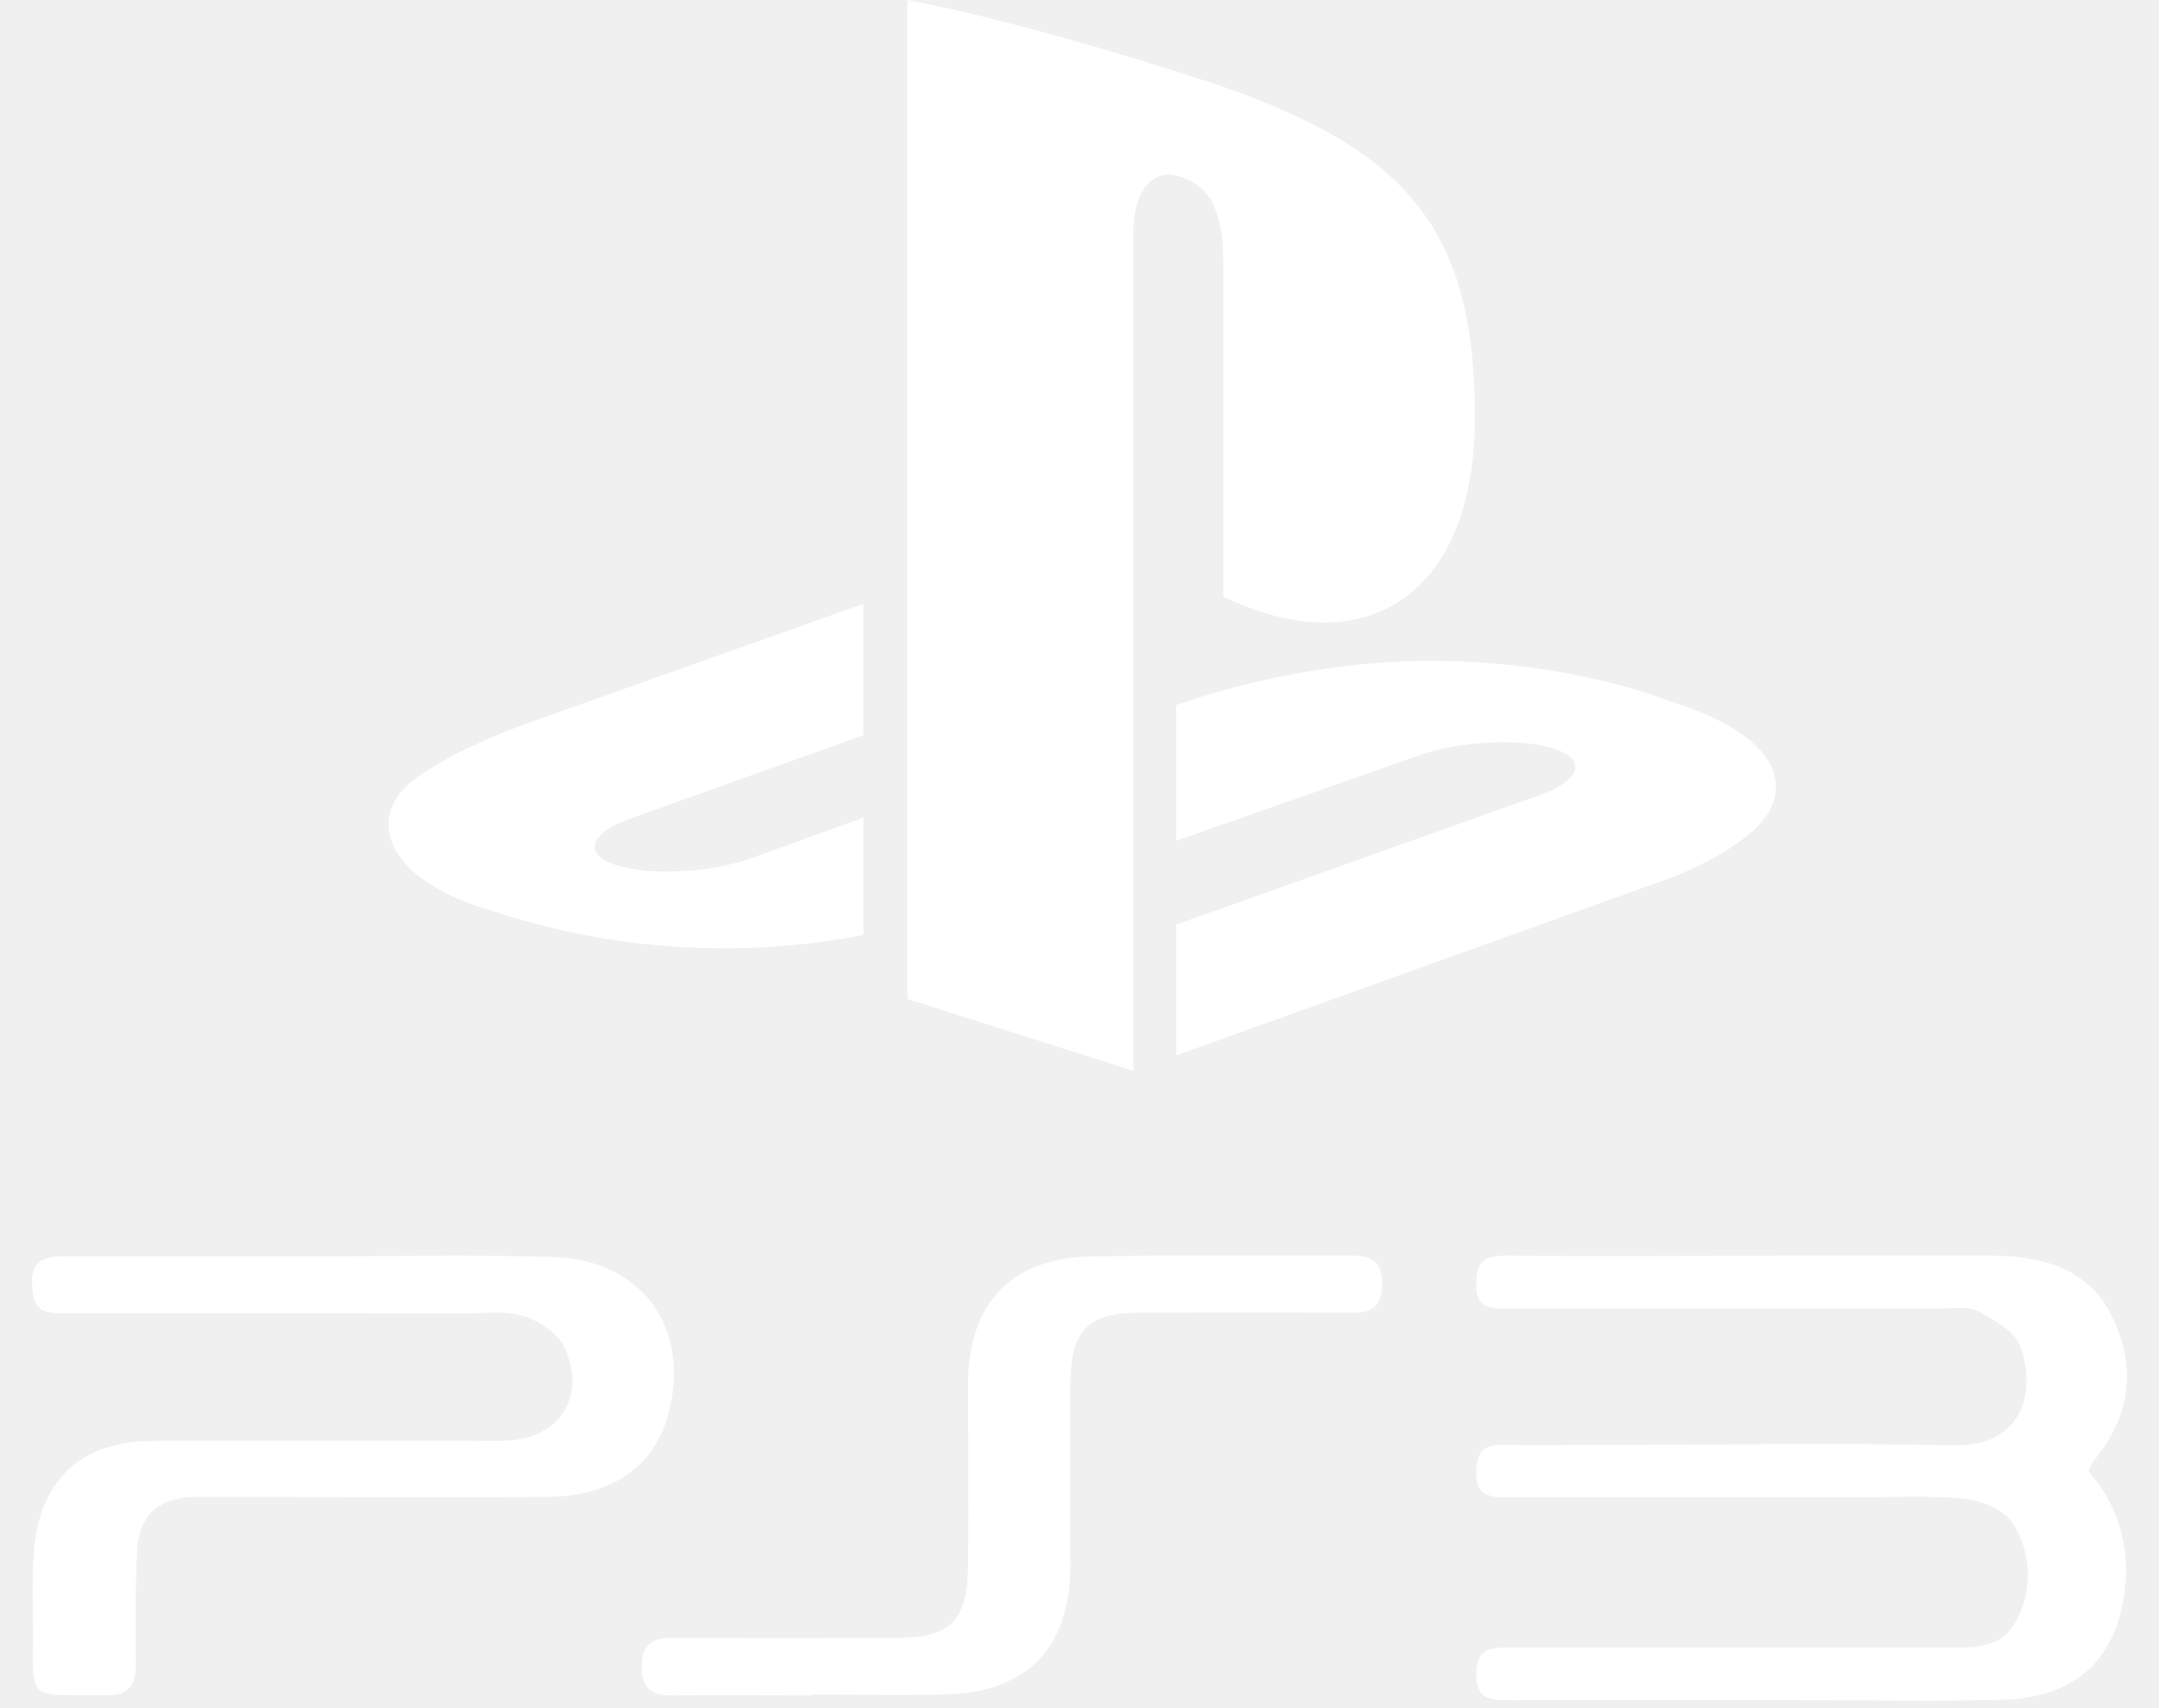
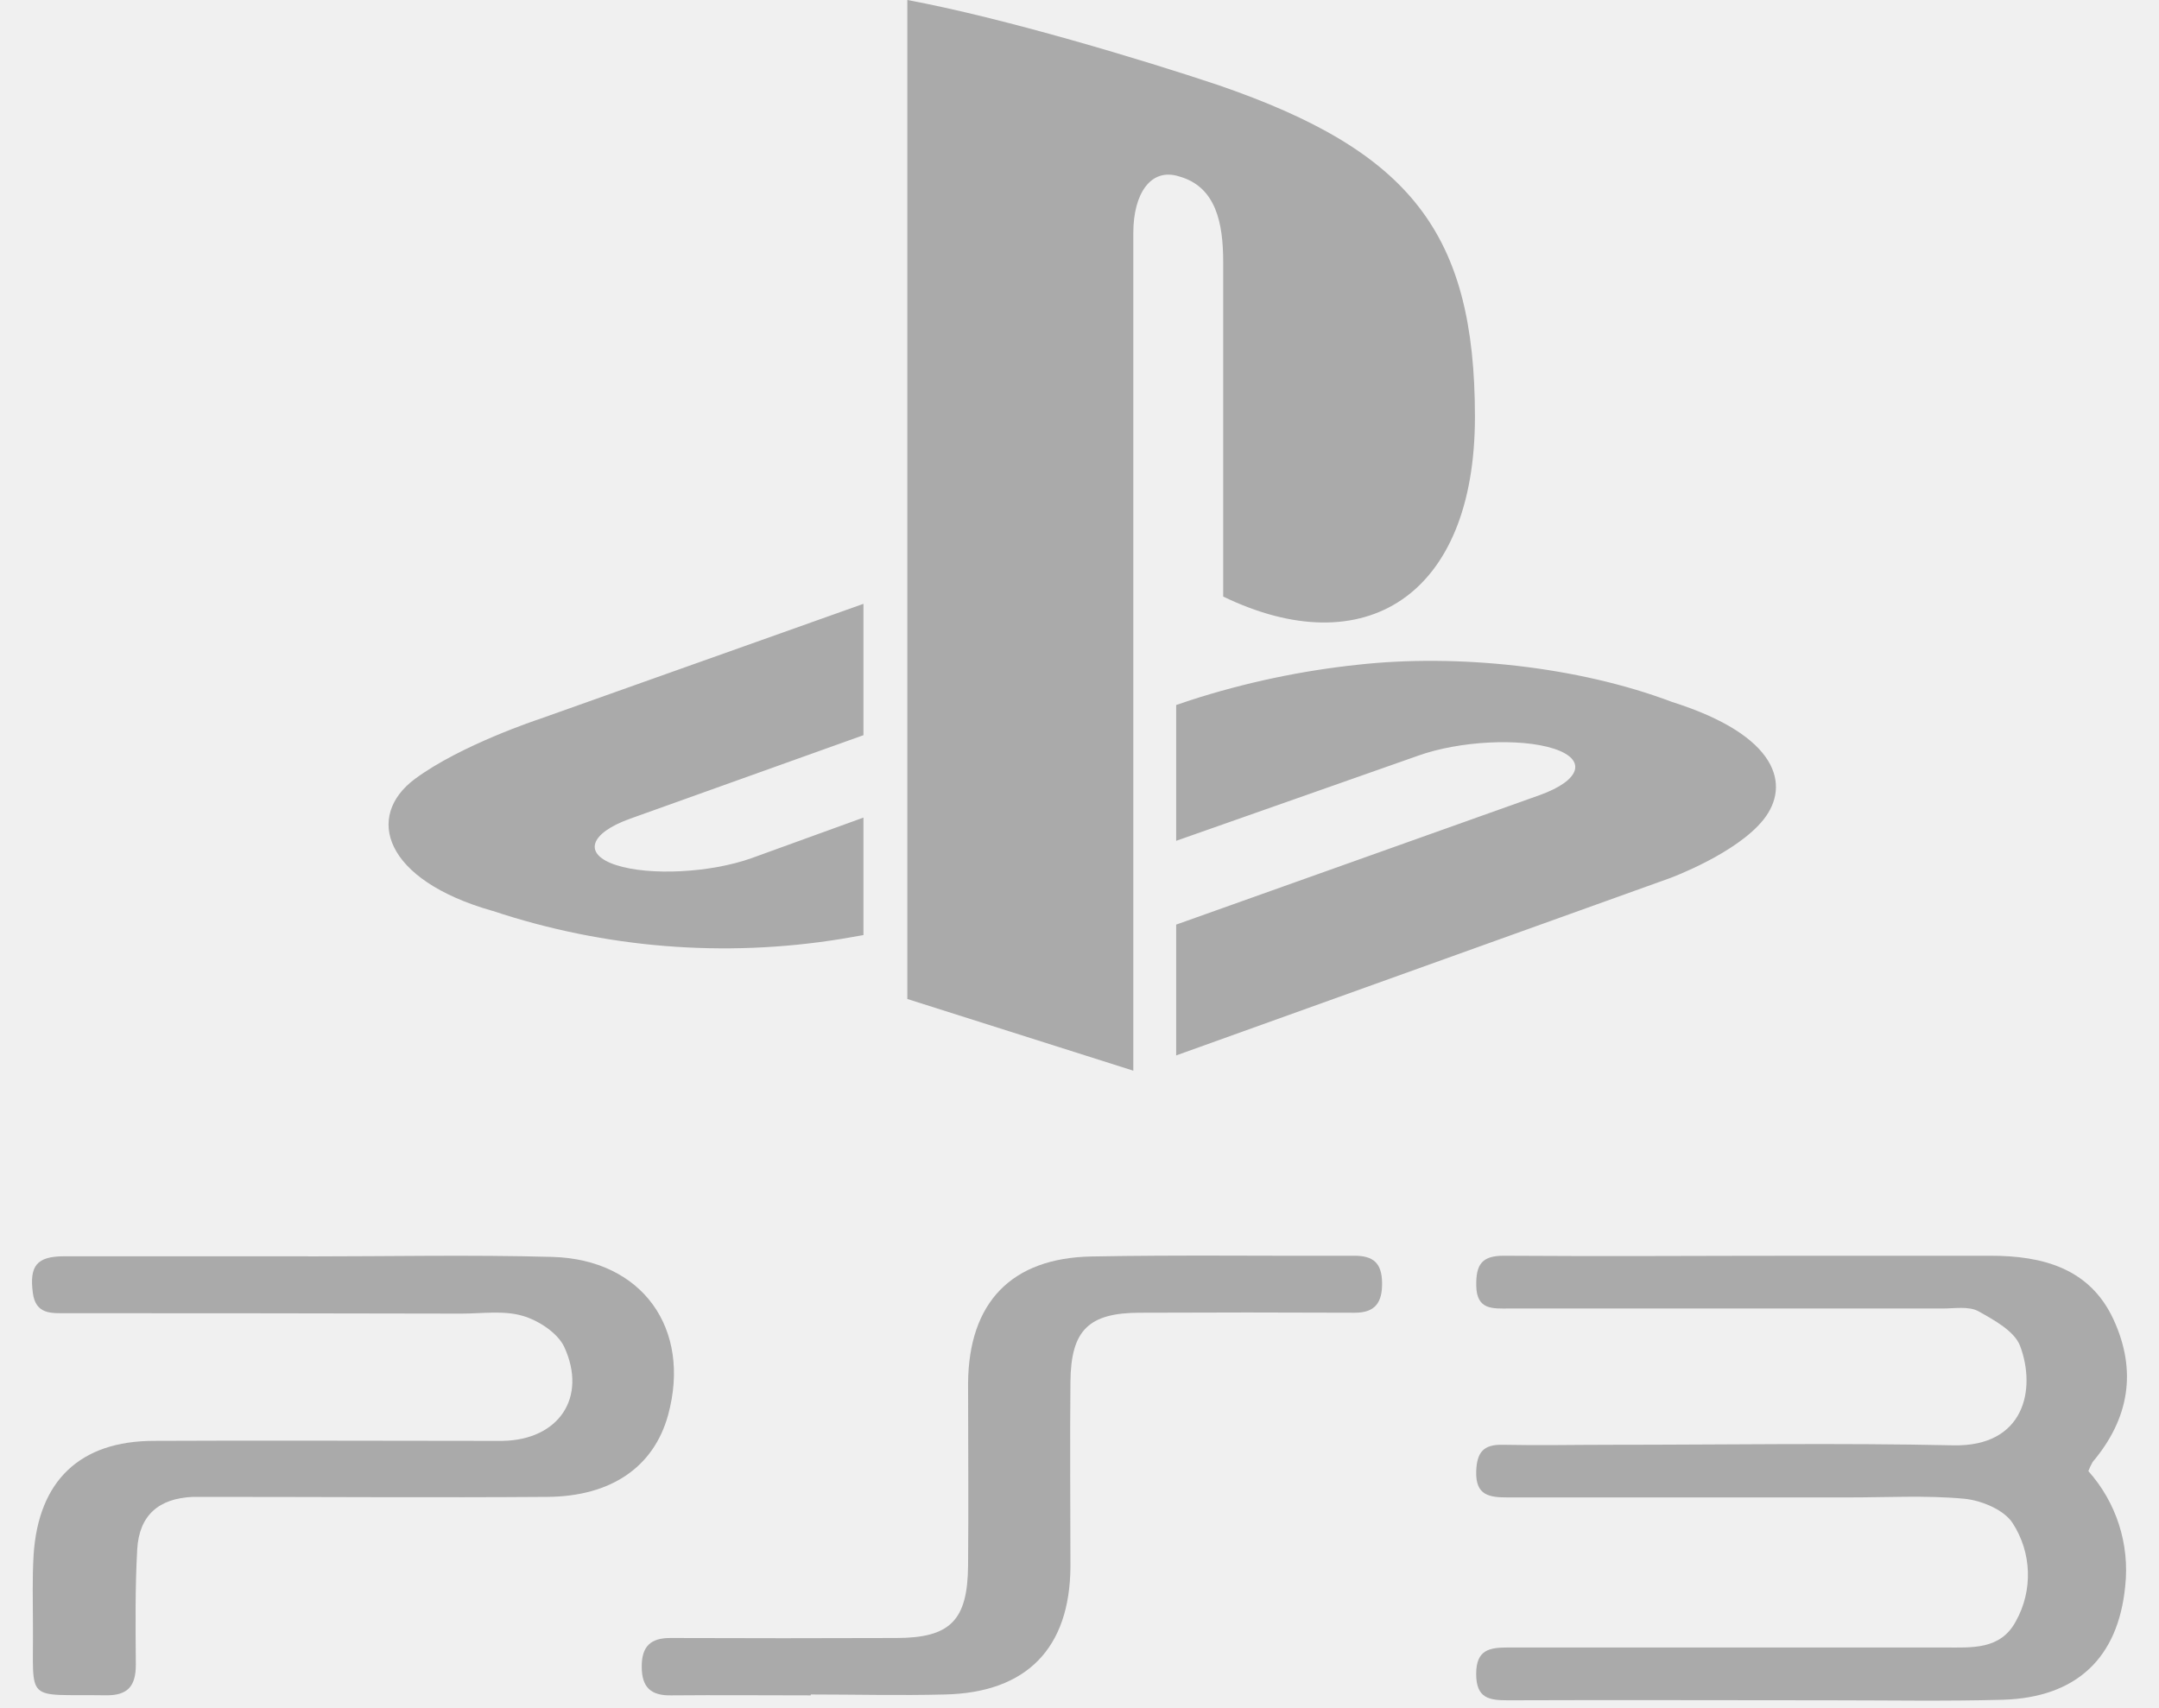
<svg xmlns="http://www.w3.org/2000/svg" viewBox="0 0 557.28 440.86">
  <defs>
-     <style>.cls-1{fill:#fff}</style>
+     <style>.cls-1,.cls-2{fill:#aaa;}.cls-2{fill-rule:evenodd;}</style>
  </defs>
  <g id="play">
-     <path id="_3" data-name="3" class="cls-1" d="M539.05 379.77a38.31 38.31 0 0 1 9.51 29.68C546.76 428 536 438.21 517 438.79c-14.83.41-29.66.14-44.49.14-27.76 0-55.5-.11-83.26 0-4.88 0-8.22-.5-8.22-6.81s3.49-6.82 8.29-6.82H502c6.92 0 14.38.67 18.34-6.79a24.54 24.54 0 0 0-.83-25.3c-2.19-3.45-8.07-5.89-12.5-6.31-10-.93-20.08-.32-30.13-.34h-87.57c-4.79 0-8.49-.39-8.27-6.79.18-4.88 1.88-6.91 6.83-6.8 9.33.2 18.66 0 28 0 29.41 0 58.86-.5 88.28.14 18.42.42 21.46-14.47 17.29-25.62-1.42-3.84-6.69-6.7-10.79-9-2.48-1.34-6.09-.7-9.18-.7h-112c-4.1 0-8.31.45-8.42-5.86-.09-5.39 1.33-7.8 7.19-7.76 26.07.19 52.14 0 78.23 0h47.35c13.43 0 25.64 3.23 31.74 16.5s4 25.6-5.4 36.73a15.5 15.5 0 0 0-1.11 2.37z" />
-     <path class="cls-1" d="M209.27 437.66c-12 0-24-.11-36 0-5.21.09-7.6-2-7.63-7.34s2.3-7.51 7.51-7.47q29 .11 58.12 0c14 0 18.49-4.48 18.61-18.72.14-15.7 0-31.38 0-47.06.16-20.81 11.15-32.33 31.88-32.71 22.55-.43 45.22-.1 67.84-.19 4.87 0 7.06 1.87 7.14 6.94s-1.73 7.79-7.07 7.77q-27.76-.13-55.37 0c-13.3 0-17.88 4.49-18 17.85-.16 15.92 0 31.84 0 47.75-.14 21-11.27 32.49-32.42 32.95-11.53.3-23.07 0-34.6 0zM79.55 324.34c21 0 42-.45 63 .13 23.26.64 36 18.55 29.89 40.86-3.68 13.32-14.64 21-31.22 21.09-28.62.21-57.24 0-85.86 0H49.8c-8.81.37-13.88 4.74-14.38 13.55-.56 9.9-.43 19.84-.36 29.76 0 5.47-2 8-7.78 7.91C6.05 437.31 8.69 440 8.5 419.45c0-6-.19-12 .17-18 1.22-19.22 12-29.49 31.1-29.49 27.93-.14 55.85 0 83.78 0h6.24c14.38-.26 21.89-11.15 15.84-24.28-1.73-3.62-6.64-6.82-10.74-8-4.92-1.44-10.53-.57-15.82-.57Q68.19 339 17.26 339c-3.92 0-8.08.42-8.79-5.29-.89-6.94 1-9.38 8.06-9.4h63z" />
-     <path id="logo" d="M455.22 211.55c-7 8.82-24.13 15.12-24.13 15.12l-127.5 45.79v-33.77l93.83-33.43c10.65-3.82 12.28-9.21 3.63-12s-24.28-2-34.94 1.8l-62.52 22V182l3.61-1.22a214.34 214.34 0 0 1 43.47-9.2c25.4-2.8 56.5.38 80.92 9.63 27.52 8.69 30.62 21.51 23.63 30.34zM315.73 154V67.67c0-10.15-1.87-19.48-11.39-22.13-7.29-2.33-11.81 4.44-11.81 14.57V276.4l-58.33-18.51V0c24.8 4.6 60.93 15.49 80.36 22 49.4 17 66.15 38.06 66.15 85.62 0 46.38-28.62 63.97-64.98 46.38zm-188.56 81.16c-28.25-8-32.95-24.53-20.07-34.08 11.9-8.82 32.13-15.46 32.13-15.46l83.64-29.74v33.91l-60.18 21.54c-10.64 3.81-12.27 9.21-3.63 12s24.29 2 34.94-1.8l28.87-10.47v30.33c-1.83.33-3.87.65-5.76 1a189.19 189.19 0 0 1-89.94-7.24z" style="fill-rule:evenodd;fill:#fff" />
+     <g id="PS3">
+       <path id="_3" data-name="3" class="cls-1" d="M539.05,379.77a38.31,38.31,0,0,1,9.51,29.68C546.76,428,536,438.21,517,438.79c-14.83.41-29.66.14-44.49.14-27.76,0-55.5-.11-83.26,0-4.88,0-8.22-.5-8.22-6.81s3.49-6.82,8.29-6.82H502c6.92,0,14.38.67,18.34-6.79a24.54,24.54,0,0,0-.83-25.3c-2.19-3.45-8.07-5.89-12.5-6.31-10-.93-20.08-.32-30.13-.34H389.31c-4.79,0-8.49-.39-8.27-6.79.18-4.88,1.88-6.91,6.83-6.8,9.33.2,18.66,0,28,0,29.41,0,58.86-.5,88.28.14,18.42.42,21.46-14.47,17.29-25.62-1.42-3.84-6.69-6.7-10.79-9-2.48-1.34-6.09-.7-9.18-.7h-112c-4.1,0-8.31.45-8.42-5.86-.09-5.39,1.33-7.8,7.19-7.76,26.07.19,52.14,0,78.23,0h47.35c13.43,0,25.64,3.23,31.74,16.5s4,25.6-5.4,36.73A15.5,15.5,0,0,0,539.05,379.77Z" />
+       <path class="cls-1" d="M209.27,437.66c-12,0-24-.11-36,0-5.21.09-7.6-2-7.63-7.34s2.3-7.51,7.51-7.47q29,.11,58.12,0c14,0,18.49-4.48,18.61-18.72.14-15.7,0-31.38,0-47.06.16-20.81,11.15-32.33,31.88-32.71,22.55-.43,45.22-.1,67.84-.19,4.87,0,7.06,1.87,7.14,6.94s-1.73,7.79-7.07,7.77q-27.76-.13-55.37,0c-13.3,0-17.88,4.49-18,17.85-.16,15.92,0,31.84,0,47.75-.14,21-11.27,32.49-32.42,32.95-11.53.3-23.07,0-34.6,0Z" />
+       <path class="cls-1" d="M79.55,324.34c21,0,42-.45,63,.13,23.26.64,36,18.55,29.89,40.86-3.68,13.32-14.64,21-31.22,21.09-28.62.21-57.24,0-85.86,0H49.8c-8.81.37-13.88,4.74-14.38,13.55-.56,9.9-.43,19.84-.36,29.76,0,5.47-2,8-7.78,7.91C6.05,437.31,8.69,440,8.5,419.45c0-6-.19-12,.17-18,1.22-19.22,12-29.49,31.1-29.49,27.93-.14,55.85,0,83.78,0h6.24c14.38-.26,21.89-11.15,15.84-24.28-1.73-3.62-6.64-6.82-10.74-8-4.92-1.44-10.53-.57-15.82-.57Q68.19,339,17.26,339c-3.92,0-8.08.42-8.79-5.29-.89-6.94,1-9.38,8.06-9.4h63Z" />
+       <path id="logo-3" data-name="logo" class="cls-2" d="M455.22,211.55c-7,8.82-24.13,15.12-24.13,15.12l-127.5,45.79V238.69l93.83-33.43c10.65-3.82,12.28-9.21,3.63-12s-24.28-2-34.94,1.8l-62.52,22V182l3.61-1.22a214.34,214.34,0,0,1,43.47-9.2c25.4-2.8,56.5.38,80.92,9.63C459.11,189.9,462.21,202.72,455.22,211.55ZM315.73,154V67.67c0-10.15-1.87-19.48-11.39-22.13-7.29-2.33-11.81,4.44-11.81,14.57V276.4L234.2,257.89V0c24.8,4.6,60.93,15.49,80.36,22,49.4,17,66.15,38.06,66.15,85.62C380.71,154,352.09,171.59,315.73,154ZM127.17,235.16c-28.25-8-32.95-24.53-20.07-34.08,11.9-8.82,32.13-15.46,32.13-15.46l83.64-29.74v33.91l-60.18,21.54c-10.64,3.81-12.27,9.21-3.63,12s24.29,2,34.94-1.8l28.87-10.47v30.33c-1.83.33-3.87.65-5.76,1a189.19,189.19,0,0,1-89.94-7.24Z" />
+     </g>
  </g>
</svg>
